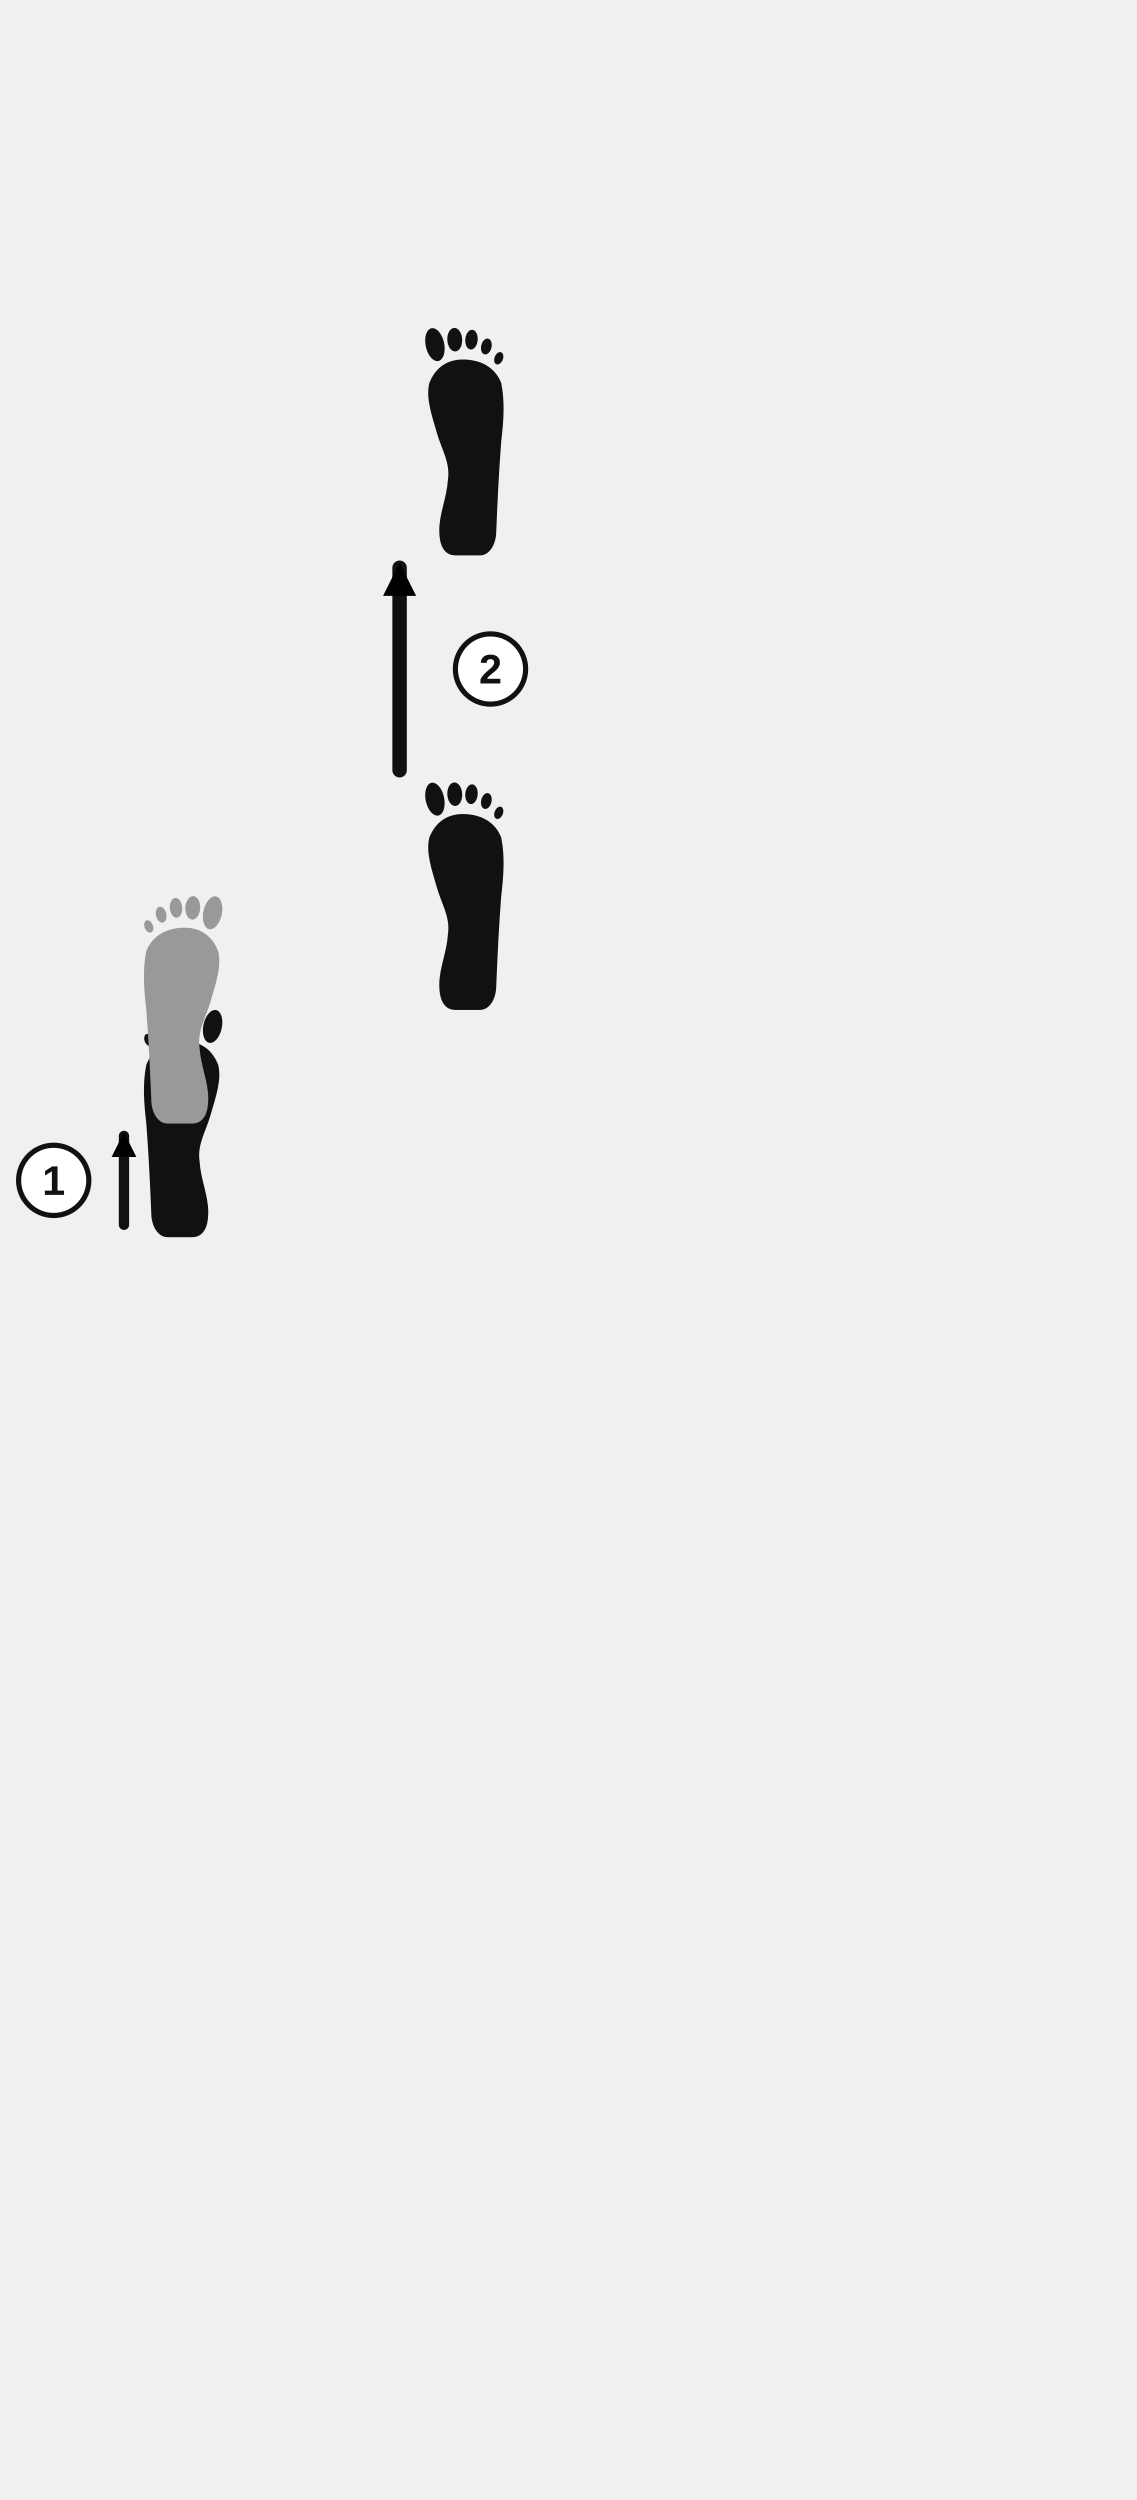
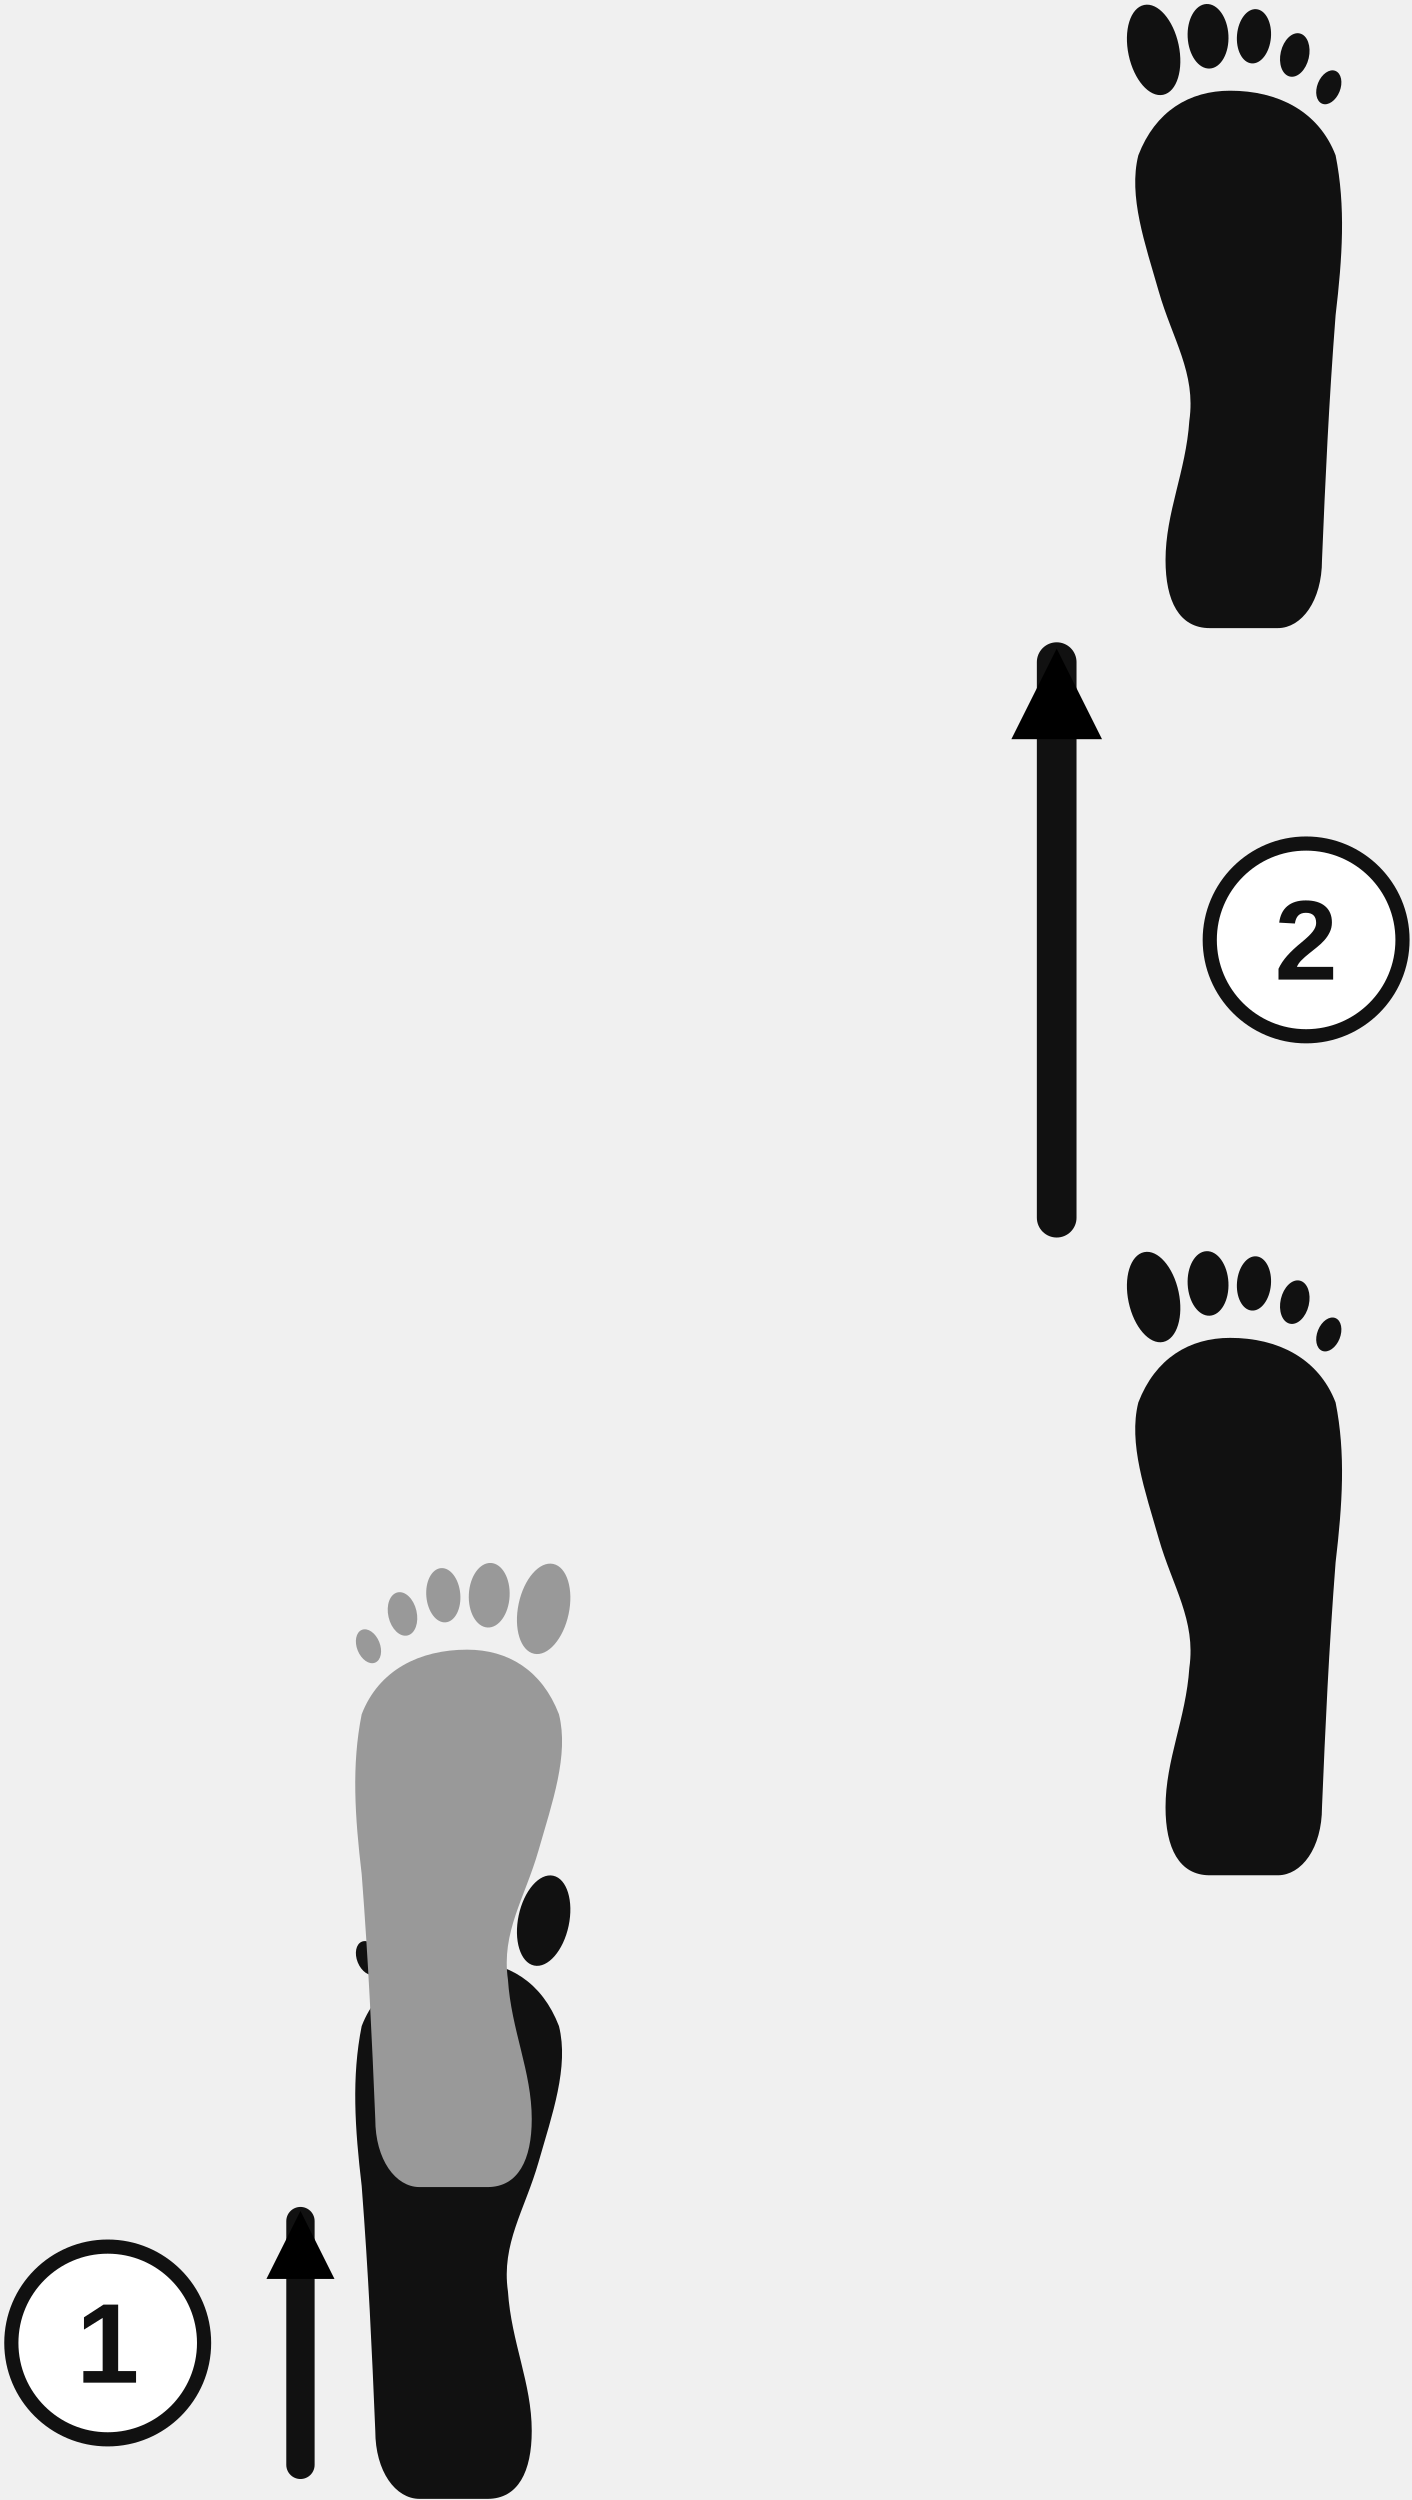
- <svg xmlns="http://www.w3.org/2000/svg" viewBox="0 0 550 1210" role="img" aria-label="Tsugi-ashi: left foot steps up to touch or pass the right foot (1), then right foot steps forward to strike (2)">
+ <svg xmlns="http://www.w3.org/2000/svg" viewBox="7 158 249 441" role="img" aria-label="Tsugi-ashi: left foot steps up to touch or pass the right foot (1), then right foot steps forward to strike (2)">
  <defs>
    <g id="foot-r">
      <path d="M 45 224                C 36 224 32 216 32 204                C 32 190 38 178 39 163                C 41 149 34 139 30 125                C 26 111 21 97 24 85                C 29 72 39 66 51 66                C 65 66 77 72 82 85                C 85 100 84 115 82 132                C 80 158 79 180 78 204                C 78 216 72 224 65 224                Z" />
      <ellipse cx="28.5" cy="54" rx="7.5" ry="13.5" transform="rotate(-12 28.5 54)" />
      <ellipse cx="44.5" cy="50" rx="6" ry="9.5" transform="rotate(-3 44.5 50)" />
      <ellipse cx="58" cy="50" rx="5" ry="8" transform="rotate(5 58 50)" />
      <ellipse cx="70" cy="55.5" rx="4.2" ry="6.5" transform="rotate(13 70 55.5)" />
      <ellipse cx="80" cy="65" rx="3.4" ry="5.2" transform="rotate(22 80 65)" />
    </g>
    <g id="foot-l">
      <use href="#foot-r" transform="translate(100 0) scale(-1 1)" />
    </g>
    <marker id="ah" viewBox="0 0 10 10" refX="8.5" refY="5" markerWidth="16" markerHeight="16" orient="auto" markerUnits="userSpaceOnUse">
      <path d="M 0 0 L 10 5 L 0 10 Z" />
    </marker>
    <marker id="ah-s" viewBox="0 0 10 10" refX="8.5" refY="5" markerWidth="12" markerHeight="12" orient="auto" markerUnits="userSpaceOnUse">
      <path d="M 0 0 L 10 5 L 0 10 Z" />
    </marker>
  </defs>
  <use href="#foot-r" fill="#111111" transform="translate(193.4 354.4) scale(0.6)" />
  <use href="#foot-r" fill="#111111" transform="translate(193.4 134.4) scale(0.6)" />
  <use href="#foot-l" fill="#111111" transform="translate(60.0 464.4) scale(0.6)" />
  <use href="#foot-l" fill="#999999" transform="translate(60.0 409.4) scale(0.6)" />
  <g stroke="#111111" stroke-linecap="round" fill="none">
    <path d="M 60.0 592.8 L 60.0 549.8" stroke-width="5" marker-end="url(#ah-s)" />
    <path d="M 193.4 372.8 L 193.4 274.8" stroke-width="7" marker-end="url(#ah)" />
  </g>
  <g font-family="Arial, Helvetica, sans-serif" font-size="20" font-weight="bold" text-anchor="middle">
    <circle cx="26.0" cy="571.3" r="17" fill="#ffffff" stroke="#111111" stroke-width="2.5" />
    <text x="26.0" y="571.3" dy="0.35em" fill="#111111">1</text>
    <circle cx="237.4" cy="323.8" r="17" fill="#ffffff" stroke="#111111" stroke-width="2.5" />
    <text x="237.4" y="323.8" dy="0.35em" fill="#111111">2</text>
  </g>
</svg>
